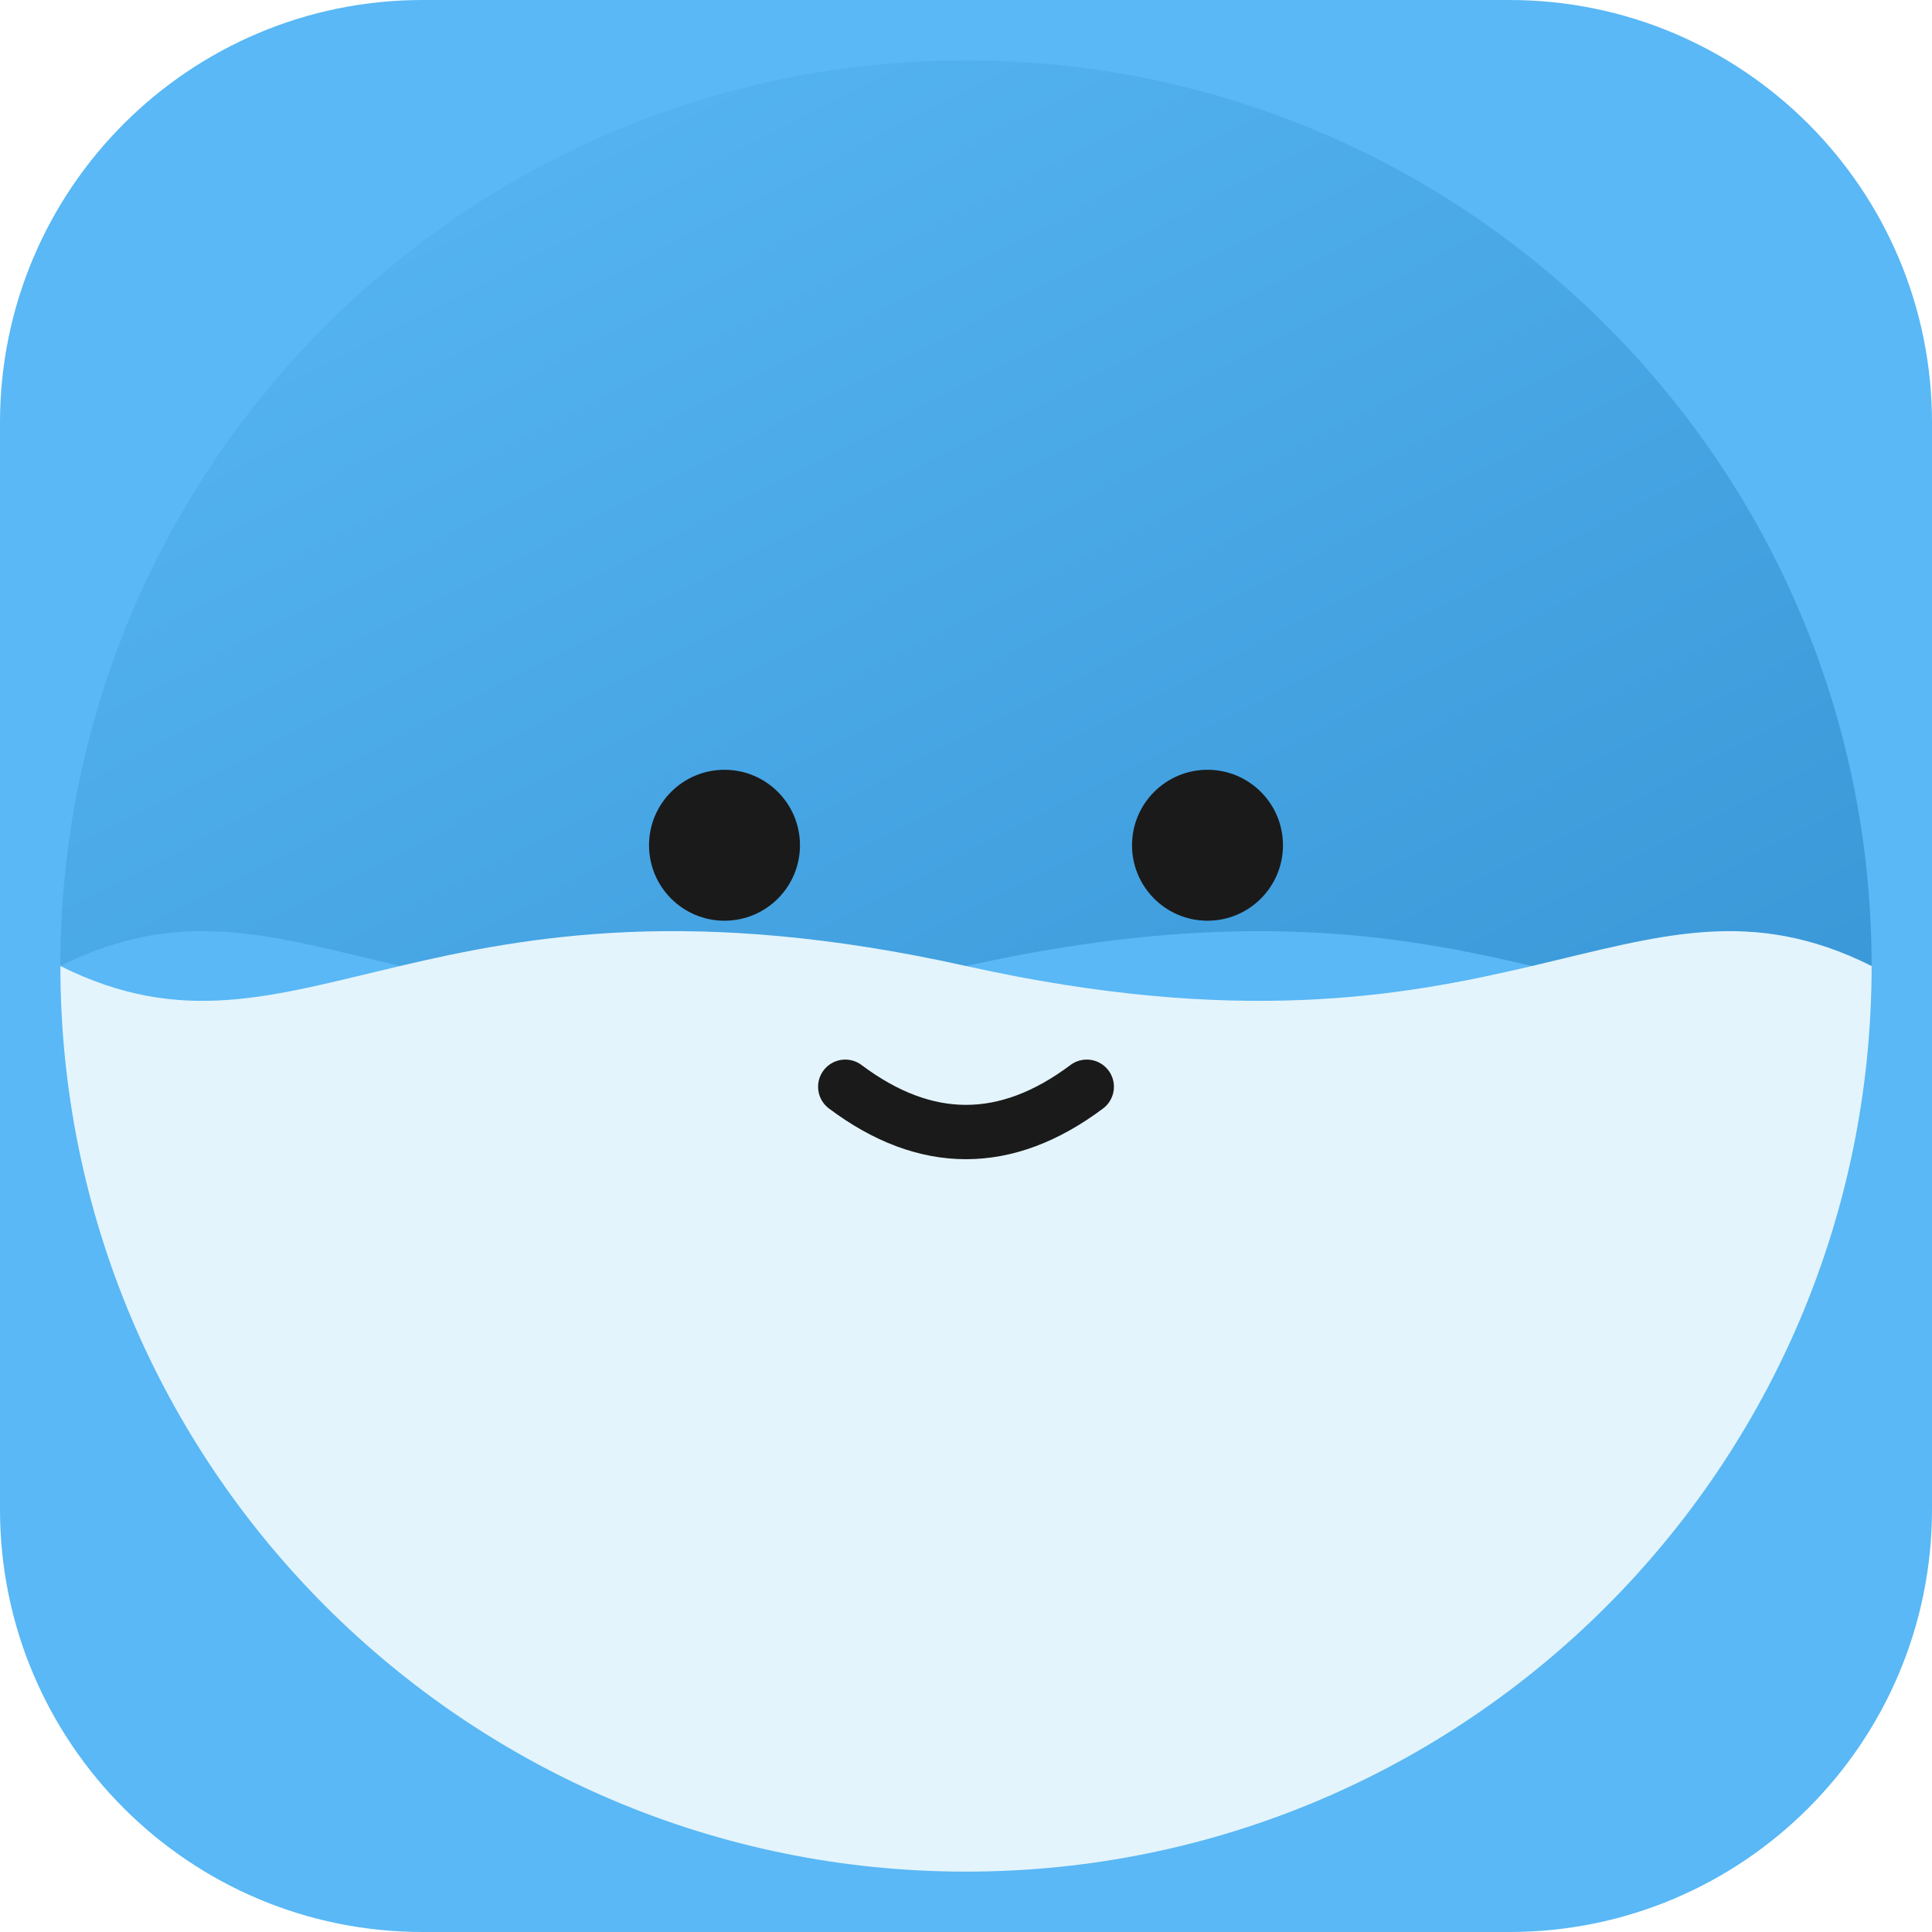
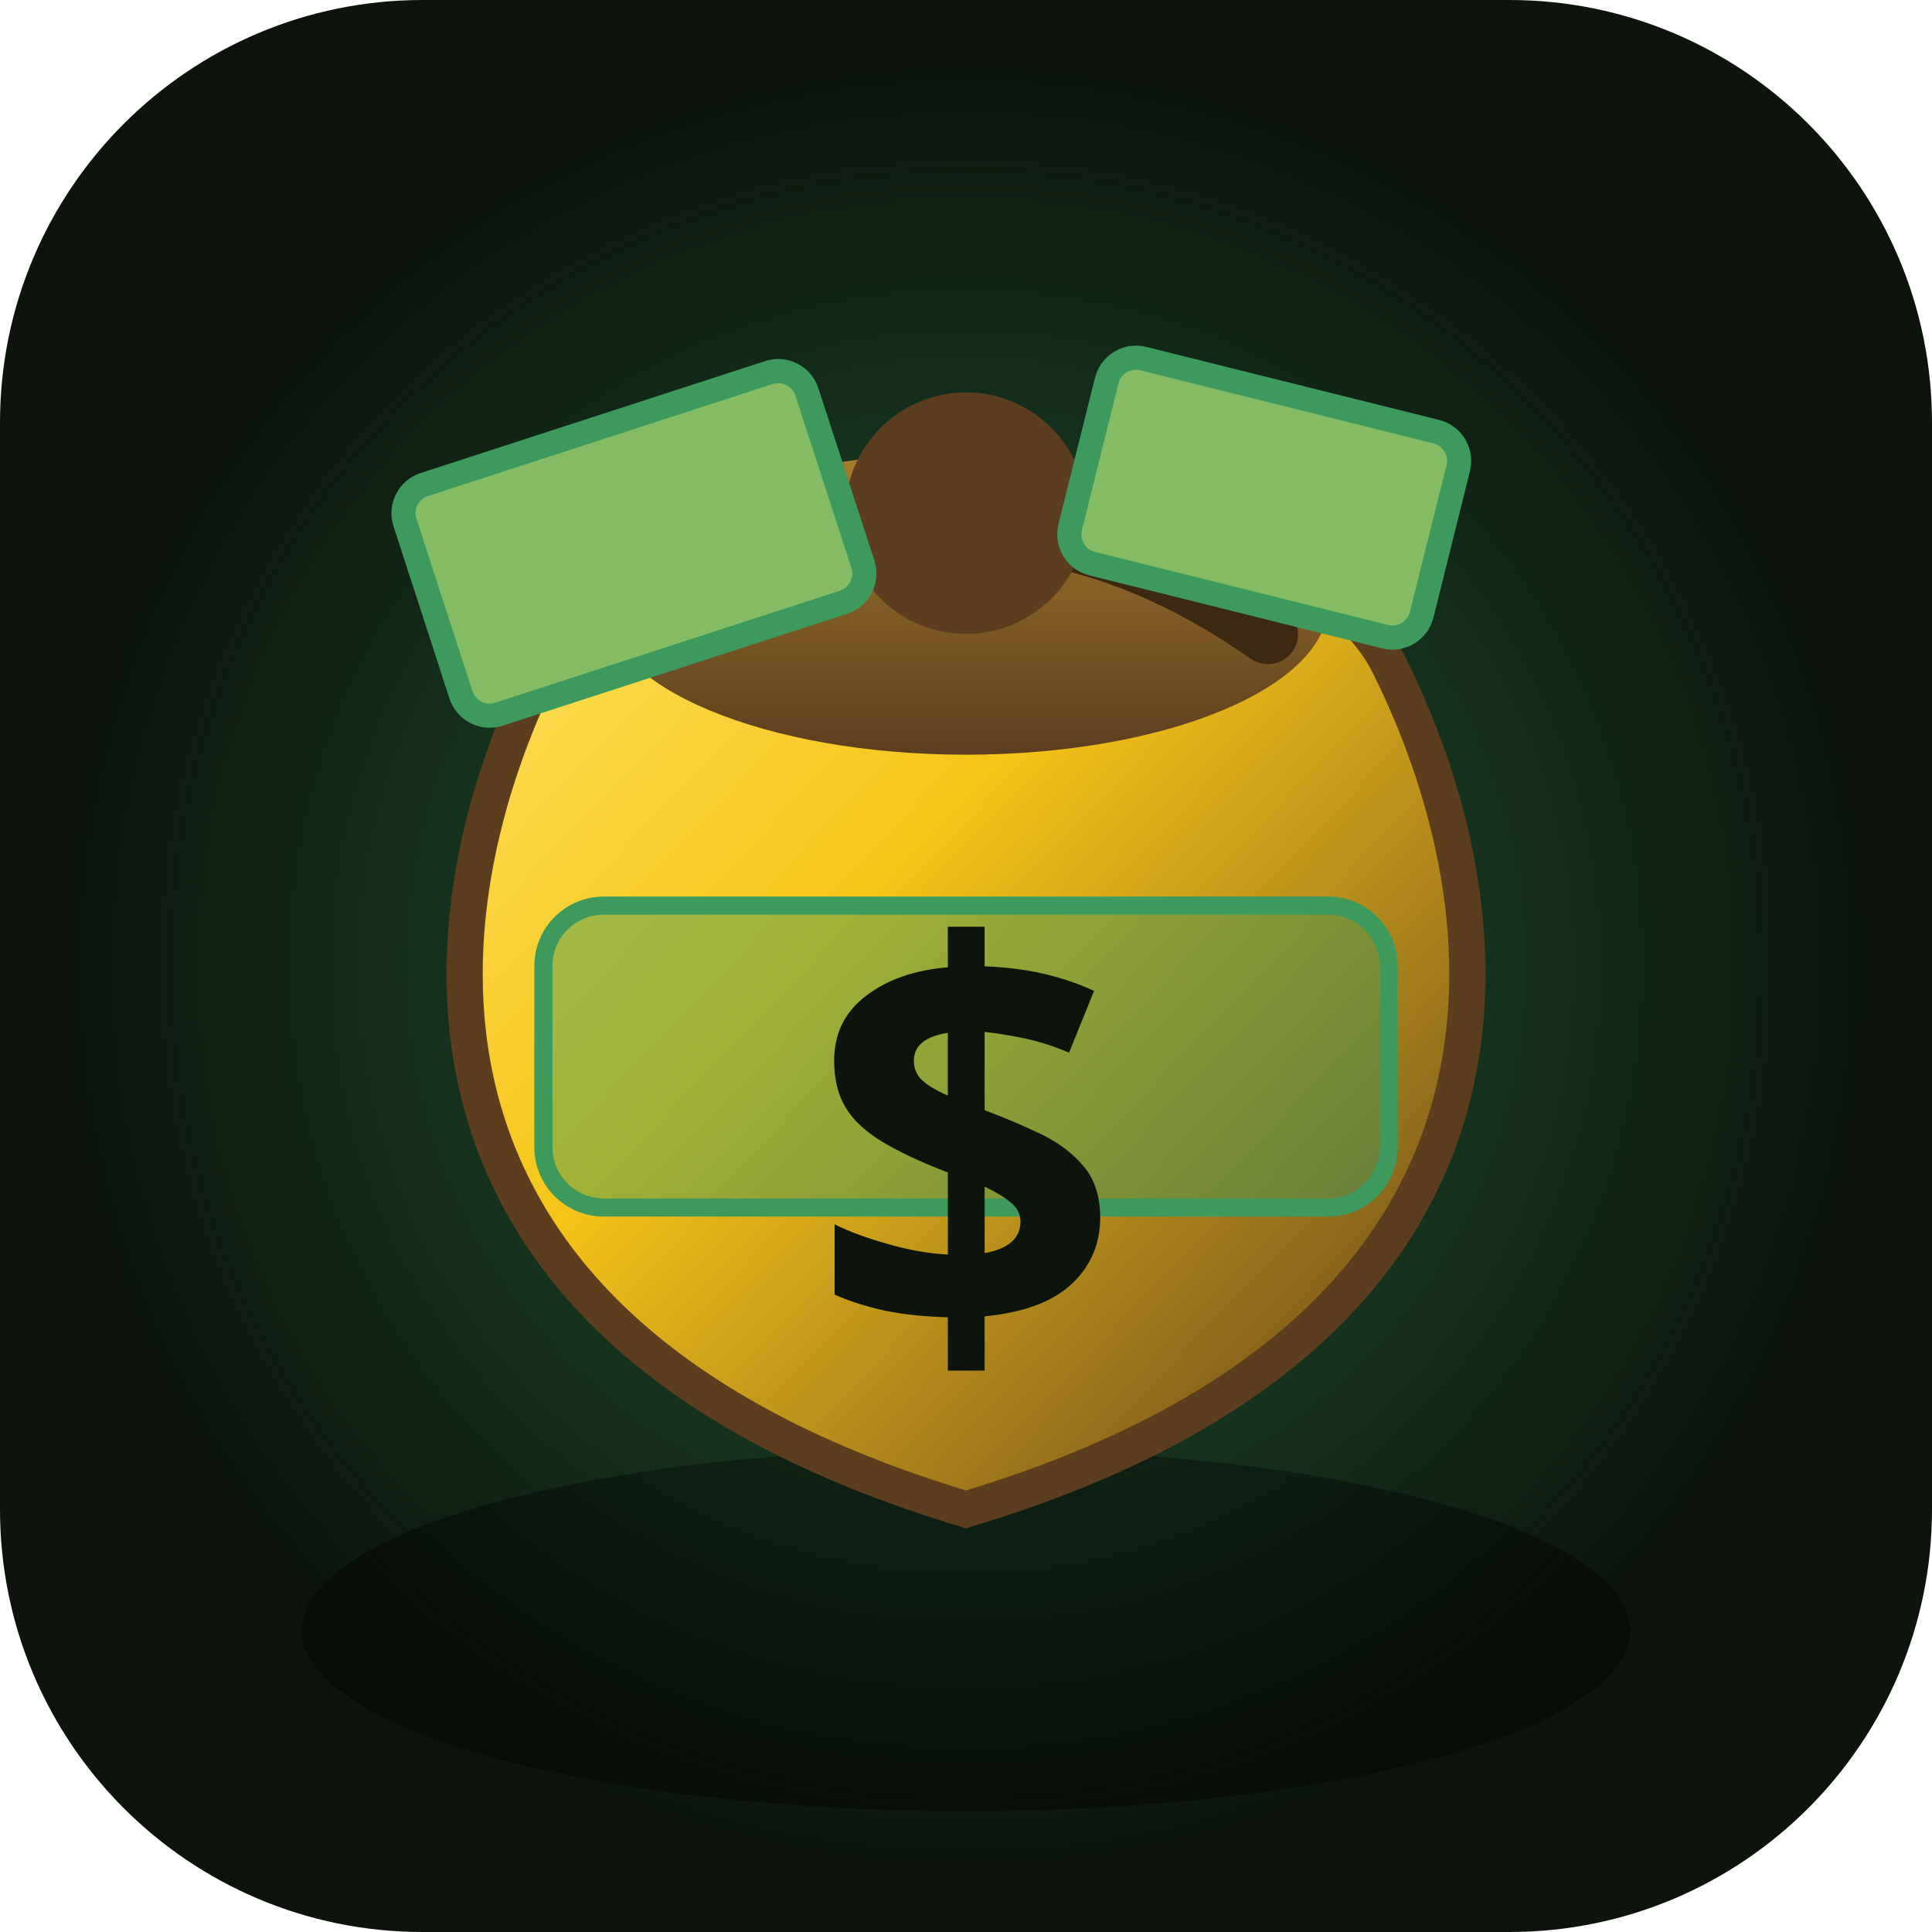
<svg xmlns="http://www.w3.org/2000/svg" viewBox="0 0 64 64">
  <defs>
-     <linearGradient id="blue" x1="0%" y1="0%" x2="100%" y2="100%">
-       <stop offset="0%" stop-color="#59B8F5" />
-       <stop offset="100%" stop-color="#3A98D8" />
+     <linearGradient id="bag-body" x1="0%" y1="0%" x2="100%" y2="100%">
+       <stop offset="0%" stop-color="#ffe566" />
+       <stop offset="40%" stop-color="#f5c518" />
+       <stop offset="100%" stop-color="#5c3d1e" />
    </linearGradient>
-     <clipPath id="ball">
-       <circle cx="32" cy="32" r="30" />
-     </clipPath>
+     <linearGradient id="bag-neck" x1="50%" y1="0%" x2="50%" y2="100%">
+       <stop offset="0%" stop-color="#a67c2e" />
+       <stop offset="100%" stop-color="#5c3d1e" />
+     </linearGradient>
+     <radialGradient id="glow" cx="50%" cy="50%" r="50%">
+       <stop offset="0%" stop-color="rgba(74,222,128,0.35)" />
+       <stop offset="100%" stop-color="rgba(74,222,128,0)" />
+     </radialGradient>
  </defs>
-   <rect width="64" height="64" rx="14" fill="#59B8F5" />
-   <g clip-path="url(#ball)">
-     <path d="M2 32 C10 28, 14 36, 32 32 C50 28, 54 36, 62 32 L62 2 L2 2 Z" fill="url(#blue)" />
-     <path d="M2 32 C10 36, 14 28, 32 32 C50 36, 54 28, 62 32 L62 62 L2 62 Z" fill="#E4F4FC" />
-   </g>
-   <circle cx="24" cy="28" r="2.5" fill="#1A1A1A" />
-   <circle cx="40" cy="28" r="2.5" fill="#1A1A1A" />
-   <path d="M28 36 Q32 39 36 36" stroke="#1A1A1A" stroke-width="1.8" stroke-linecap="round" fill="none" />
+   <rect width="64" height="64" rx="14" fill="#0c140c" />
+   <circle cx="32" cy="32" r="30" fill="url(#glow)" />
+   <ellipse cx="32" cy="54" rx="22" ry="6" fill="rgba(0,0,0,0.35)" />
+   <path d="M18 22 C14 30 12 44 32 50 C52 44 50 30 46 22 C44 18 36 16 32 16 C28 16 20 18 18 22 Z" fill="url(#bag-body)" stroke="#5c3d1e" stroke-width="1.2" />
+   <ellipse cx="32" cy="20" rx="12" ry="5" fill="url(#bag-neck)" />
+   <path d="M22 21 Q32 14 42 21" fill="none" stroke="#3d2810" stroke-width="2" stroke-linecap="round" />
+   <circle cx="32" cy="17" r="4" fill="#5c3d1e" />
+   <rect x="14" y="14" width="14" height="8" rx="1" fill="#85bb65" stroke="#3d9a5c" stroke-width="0.8" transform="rotate(-18 21 18)" />
+   <rect x="36" y="13" width="12" height="7" rx="1" fill="#85bb65" stroke="#3d9a5c" stroke-width="0.8" transform="rotate(14 42 16)" />
+   <rect x="18" y="30" width="28" height="10" rx="2" fill="rgba(61,154,92,0.45)" stroke="#3d9a5c" stroke-width="0.6" />
+   <text x="32" y="38" text-anchor="middle" dominant-baseline="middle" fill="#0c140c" font-size="18" font-weight="800" font-family="system-ui,sans-serif">$</text>
</svg>
